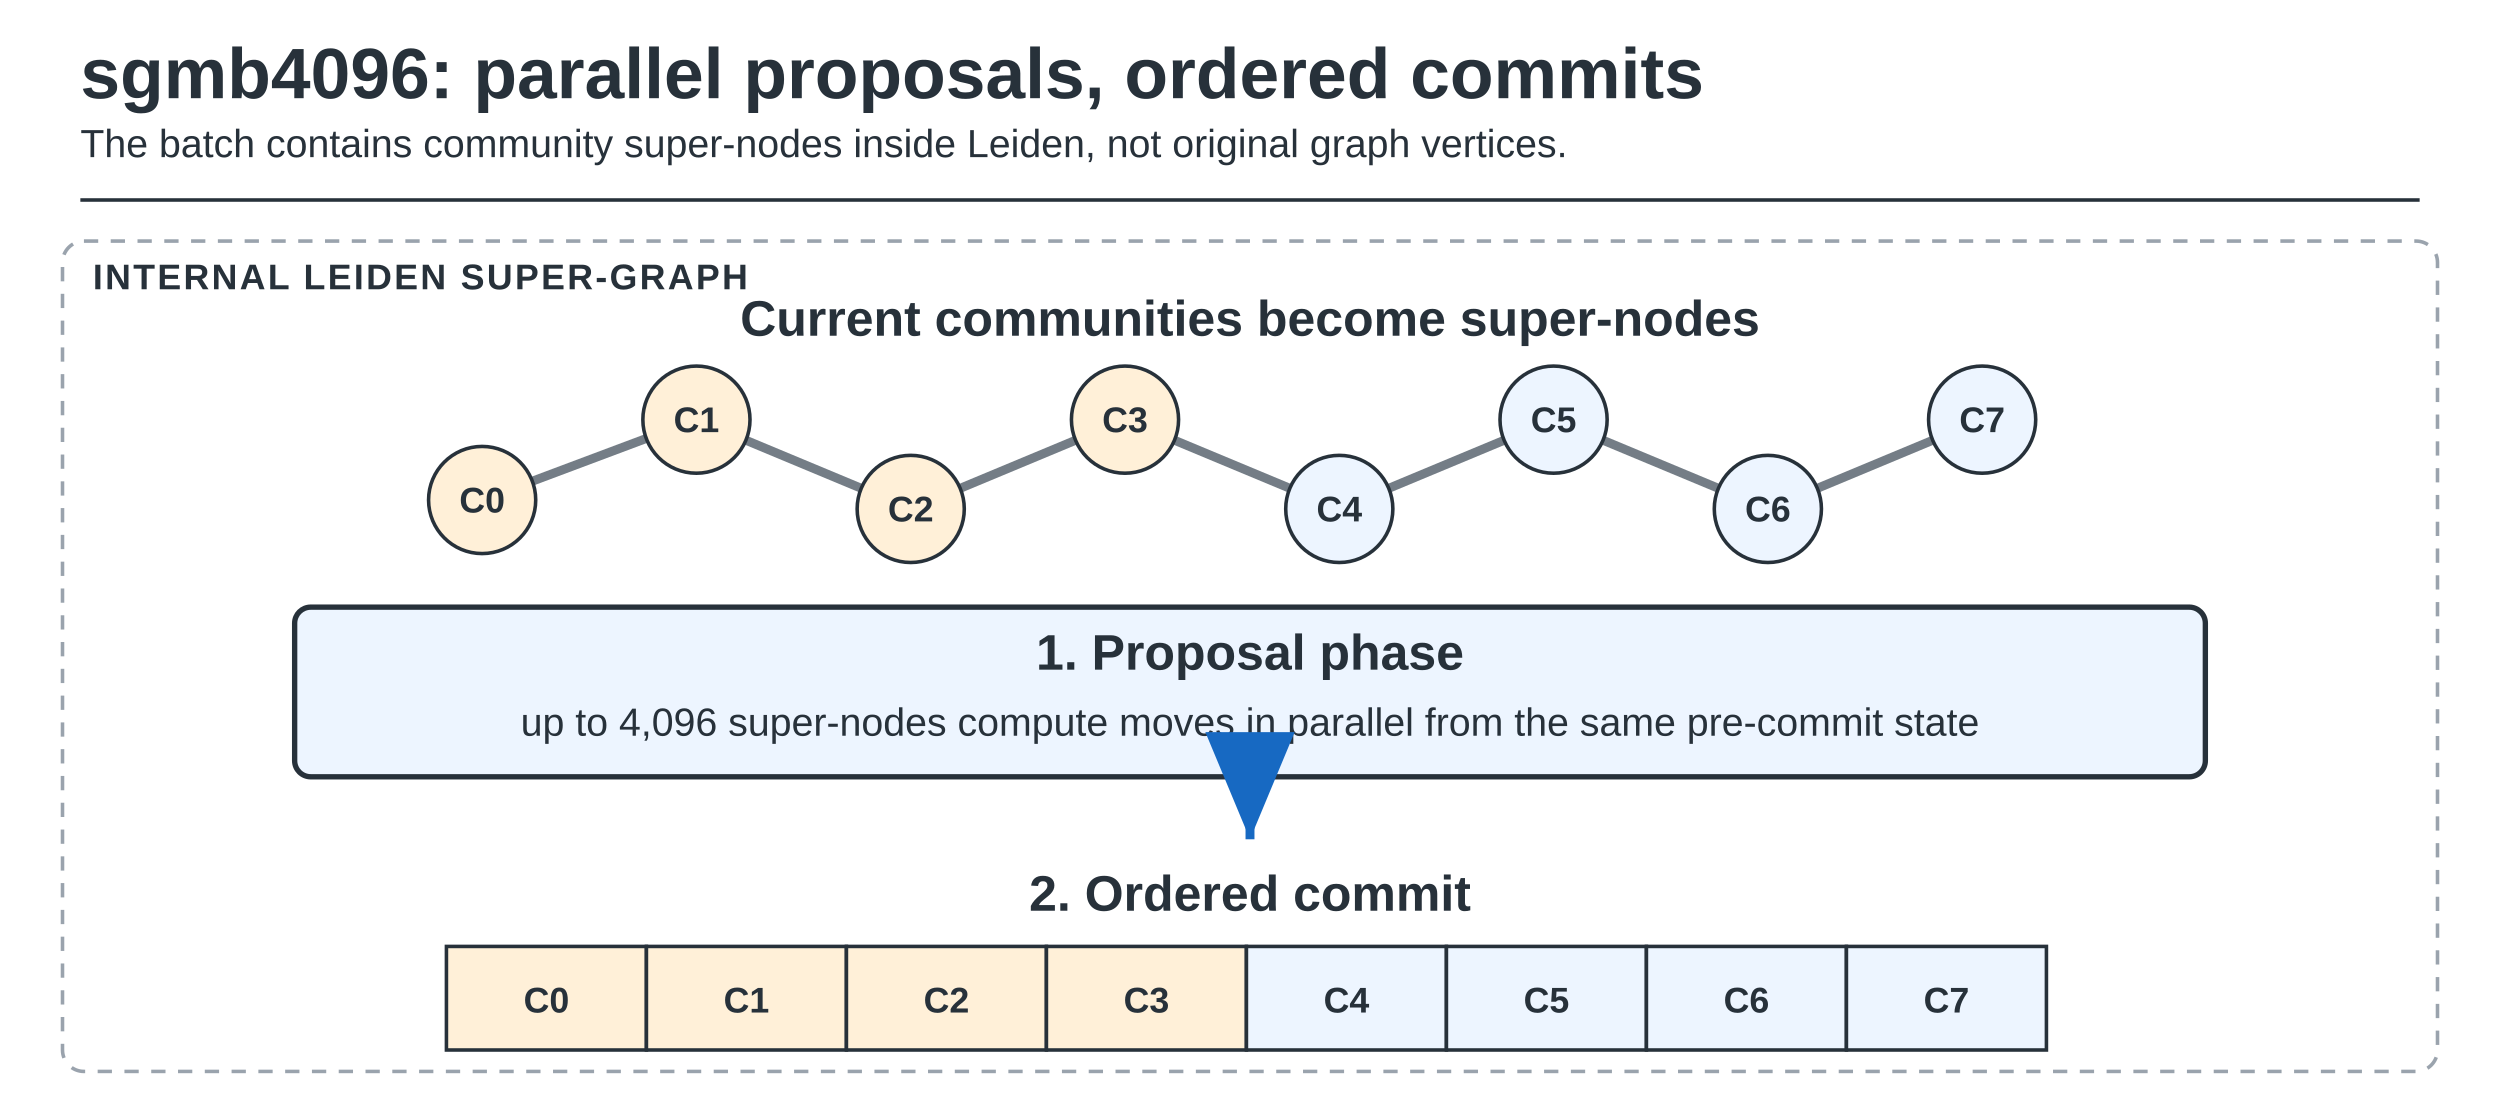
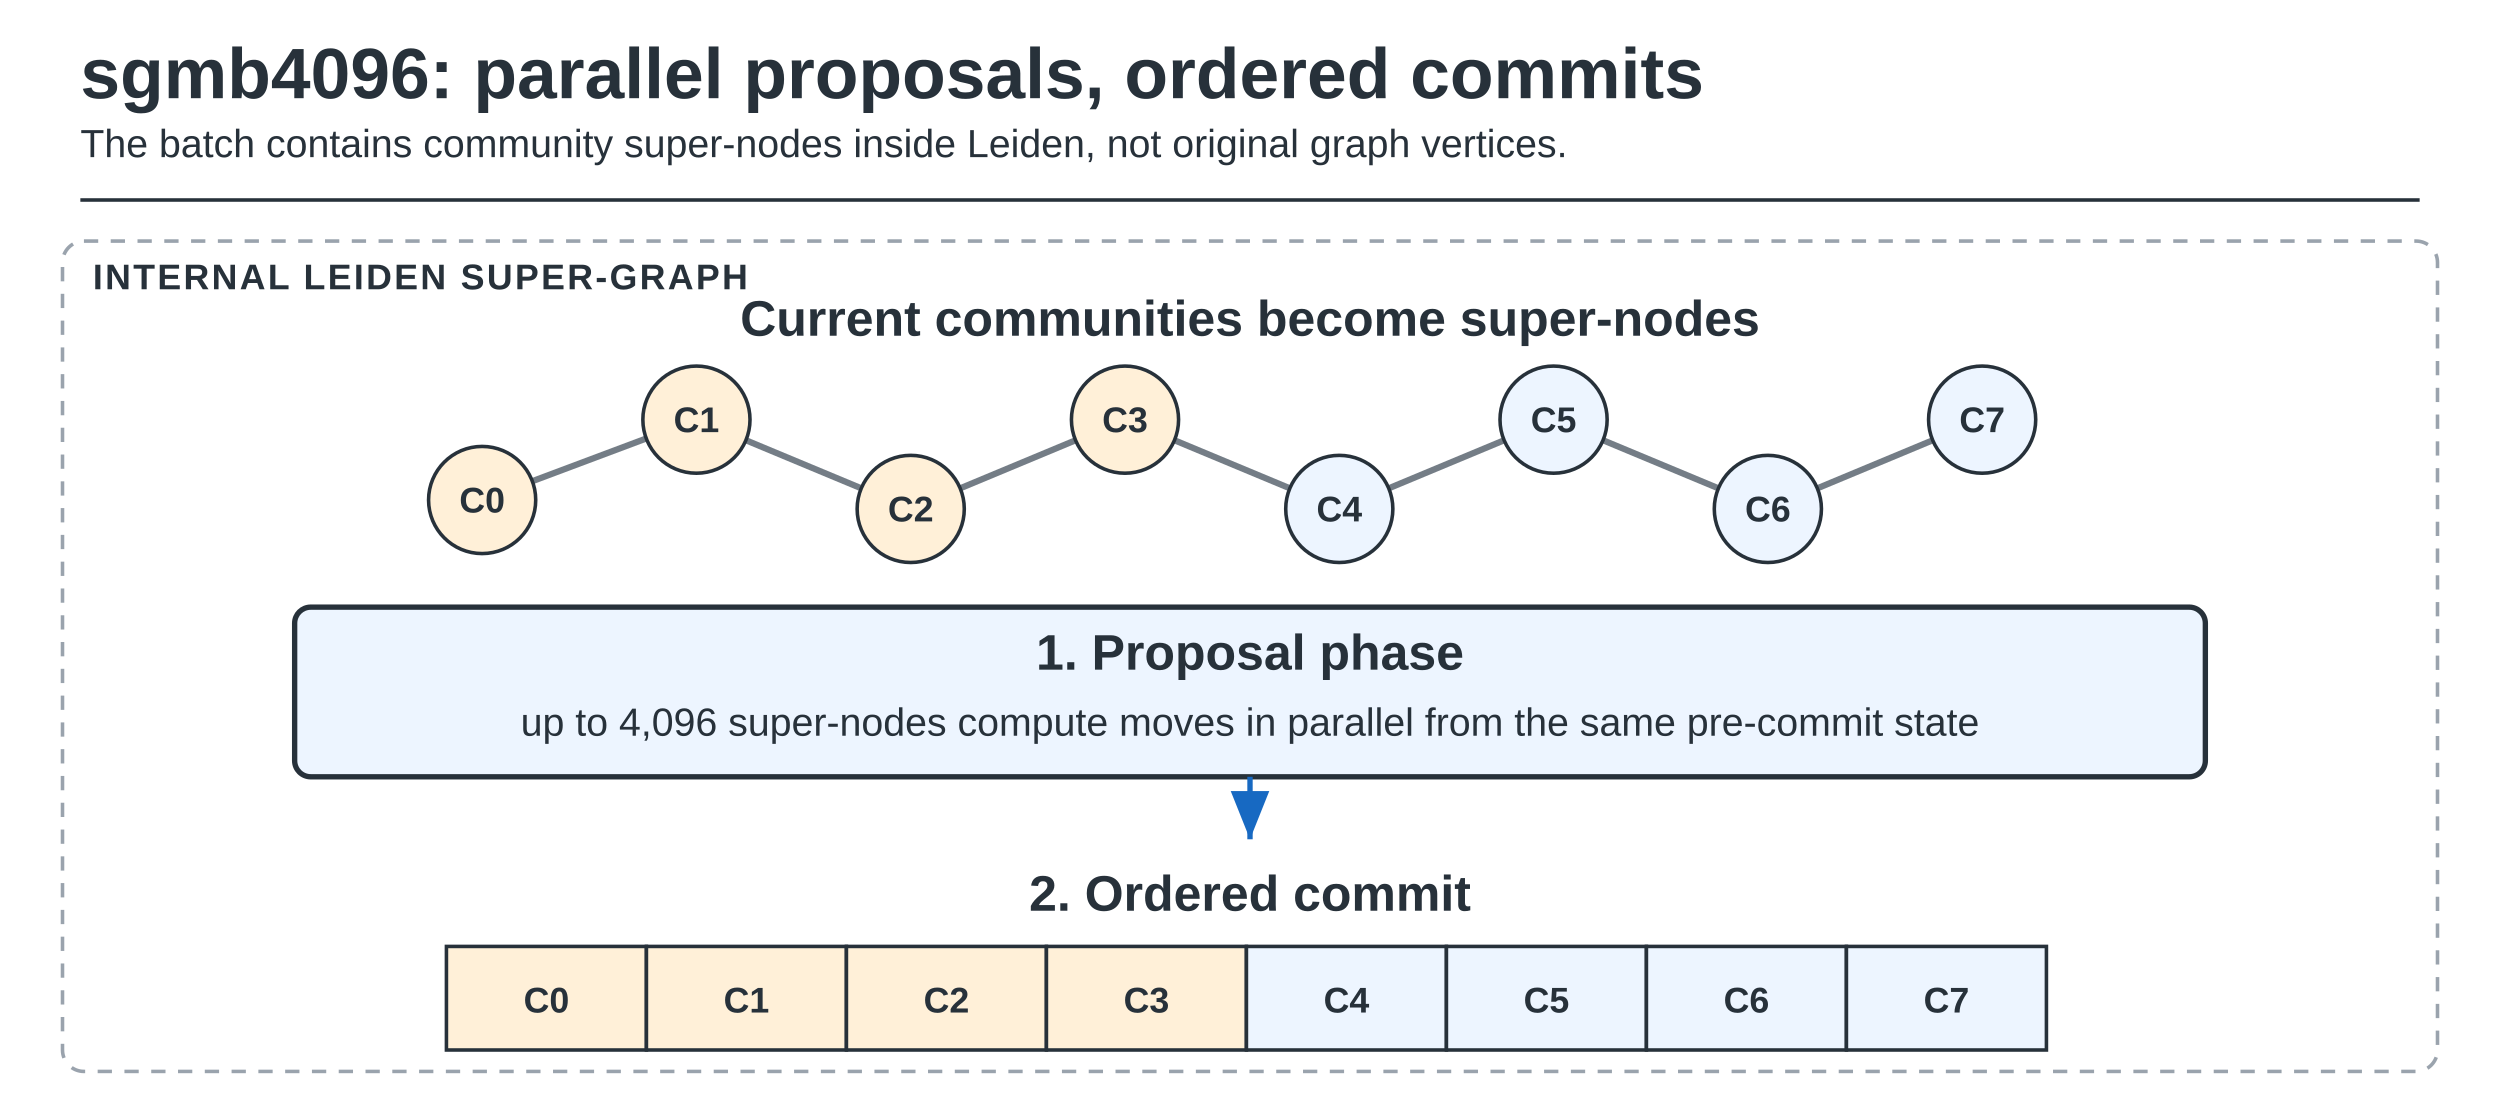
<svg xmlns="http://www.w3.org/2000/svg" width="1400" height="620" viewBox="0 0 1400 620" role="img" aria-labelledby="title desc" fill="#27313A">
  <defs>
-     <marker id="arrow" viewBox="0 0 12 10" markerWidth="12" markerHeight="10" refX="12" refY="5" orient="auto">
-       <path d="M0 0 L12 5 L0 10 Z" fill="#1769C2" />
+     <marker id="arrow" viewBox="0 0 10 8" markerWidth="9" markerHeight="8" refX="10" refY="4" orient="auto">
+       <path d="M0 0 L10 4 L0 8 Z" fill="#1769C2" />
    </marker>
    <style>
      :root{color-scheme:light dark}
      @media(prefers-color-scheme:dark){
        [fill="#27313A"]{fill:#ECE7DD}[stroke="#27313A"]{stroke:#ECE7DD}
        [fill="#F8F6EC"]{fill:#252A2E}[fill="#EDF5FF"]{fill:#273846}
        [fill="#E7F7EA"]{fill:#24382A}[fill="#FFF0D8"]{fill:#3B3122}
        [fill="#F7DEDC"]{fill:#3D292A}[fill="#EEE9FF"]{fill:#302C3C}
        [stroke="#9AA3AD"]{stroke:#747D86}
      }
      .sans{font-family:Arial,Helvetica,sans-serif}
      .title{font-size:40px;font-weight:700}.subtitle{font-size:22px}
      .domain{font-size:20px;font-weight:700;letter-spacing:1.3px}
      .heading{font-size:28px;font-weight:700}.body{font-size:22px}
      .label{font-size:20px;font-weight:700}
-       .edge{stroke:#747D86;stroke-width:5}
-       .flow{fill:none;stroke:#1769C2;stroke-width:5;marker-end:url(#arrow)}
+       .edge{stroke:#747D86;stroke-width:3.5}
+       .flow{fill:none;stroke:#1769C2;stroke-width:3;marker-end:url(#arrow)}
    </style>
  </defs>
  <text x="45" y="55" class="sans title">sgmb4096: parallel proposals, ordered commits</text>
  <text x="45" y="88" class="sans subtitle">The batch contains community super-nodes inside Leiden, not original graph vertices.</text>
  <line x1="45" y1="112" x2="1355" y2="112" stroke="#27313A" stroke-width="2" />
  <rect x="35" y="135" width="1330" height="465" rx="12" fill="none" stroke="#9AA3AD" stroke-width="2" stroke-dasharray="8 7" />
  <text x="52" y="162" class="sans domain">INTERNAL LEIDEN SUPER-GRAPH</text>
  <text x="700" y="188" text-anchor="middle" class="sans heading">Current communities become super-nodes</text>
  <g transform="translate(210 210)" class="sans label" text-anchor="middle">
    <line x1="60" y1="70" x2="180" y2="25" class="edge" />
    <line x1="180" y1="25" x2="300" y2="75" class="edge" />
    <line x1="300" y1="75" x2="420" y2="25" class="edge" />
    <line x1="420" y1="25" x2="540" y2="75" class="edge" />
    <line x1="540" y1="75" x2="660" y2="25" class="edge" />
    <line x1="660" y1="25" x2="780" y2="75" class="edge" />
    <line x1="780" y1="75" x2="900" y2="25" class="edge" />
    <circle cx="60" cy="70" r="30" fill="#FFF0D8" stroke="#27313A" stroke-width="2" />
    <text x="60" y="77">C0</text>
    <circle cx="180" cy="25" r="30" fill="#FFF0D8" stroke="#27313A" stroke-width="2" />
    <text x="180" y="32">C1</text>
    <circle cx="300" cy="75" r="30" fill="#FFF0D8" stroke="#27313A" stroke-width="2" />
    <text x="300" y="82">C2</text>
    <circle cx="420" cy="25" r="30" fill="#FFF0D8" stroke="#27313A" stroke-width="2" />
    <text x="420" y="32">C3</text>
    <circle cx="540" cy="75" r="30" fill="#EDF5FF" stroke="#27313A" stroke-width="2" />
    <text x="540" y="82">C4</text>
    <circle cx="660" cy="25" r="30" fill="#EDF5FF" stroke="#27313A" stroke-width="2" />
    <text x="660" y="32">C5</text>
    <circle cx="780" cy="75" r="30" fill="#EDF5FF" stroke="#27313A" stroke-width="2" />
    <text x="780" y="82">C6</text>
    <circle cx="900" cy="25" r="30" fill="#EDF5FF" stroke="#27313A" stroke-width="2" />
    <text x="900" y="32">C7</text>
  </g>
  <rect x="165" y="340" width="1070" height="95" rx="9" fill="#EDF5FF" stroke="#27313A" stroke-width="3" />
  <text x="700" y="375" text-anchor="middle" class="sans heading">1. Proposal phase</text>
  <text x="700" y="412" text-anchor="middle" class="sans body">up to 4,096 super-nodes compute moves in parallel from the same pre-commit state</text>
  <path d="M700 435 V470" class="flow" />
  <text x="700" y="510" text-anchor="middle" class="sans heading">2. Ordered commit</text>
  <g transform="translate(250 530)" class="sans label" text-anchor="middle">
    <rect x="0" y="0" width="112" height="58" fill="#FFF0D8" stroke="#27313A" stroke-width="2" />
    <text x="56" y="37">C0</text>
    <rect x="112" y="0" width="112" height="58" fill="#FFF0D8" stroke="#27313A" stroke-width="2" />
    <text x="168" y="37">C1</text>
    <rect x="224" y="0" width="112" height="58" fill="#FFF0D8" stroke="#27313A" stroke-width="2" />
    <text x="280" y="37">C2</text>
    <rect x="336" y="0" width="112" height="58" fill="#FFF0D8" stroke="#27313A" stroke-width="2" />
    <text x="392" y="37">C3</text>
    <rect x="448" y="0" width="112" height="58" fill="#EDF5FF" stroke="#27313A" stroke-width="2" />
    <text x="504" y="37">C4</text>
    <rect x="560" y="0" width="112" height="58" fill="#EDF5FF" stroke="#27313A" stroke-width="2" />
    <text x="616" y="37">C5</text>
    <rect x="672" y="0" width="112" height="58" fill="#EDF5FF" stroke="#27313A" stroke-width="2" />
    <text x="728" y="37">C6</text>
    <rect x="784" y="0" width="112" height="58" fill="#EDF5FF" stroke="#27313A" stroke-width="2" />
    <text x="840" y="37">C7</text>
  </g>
</svg>
